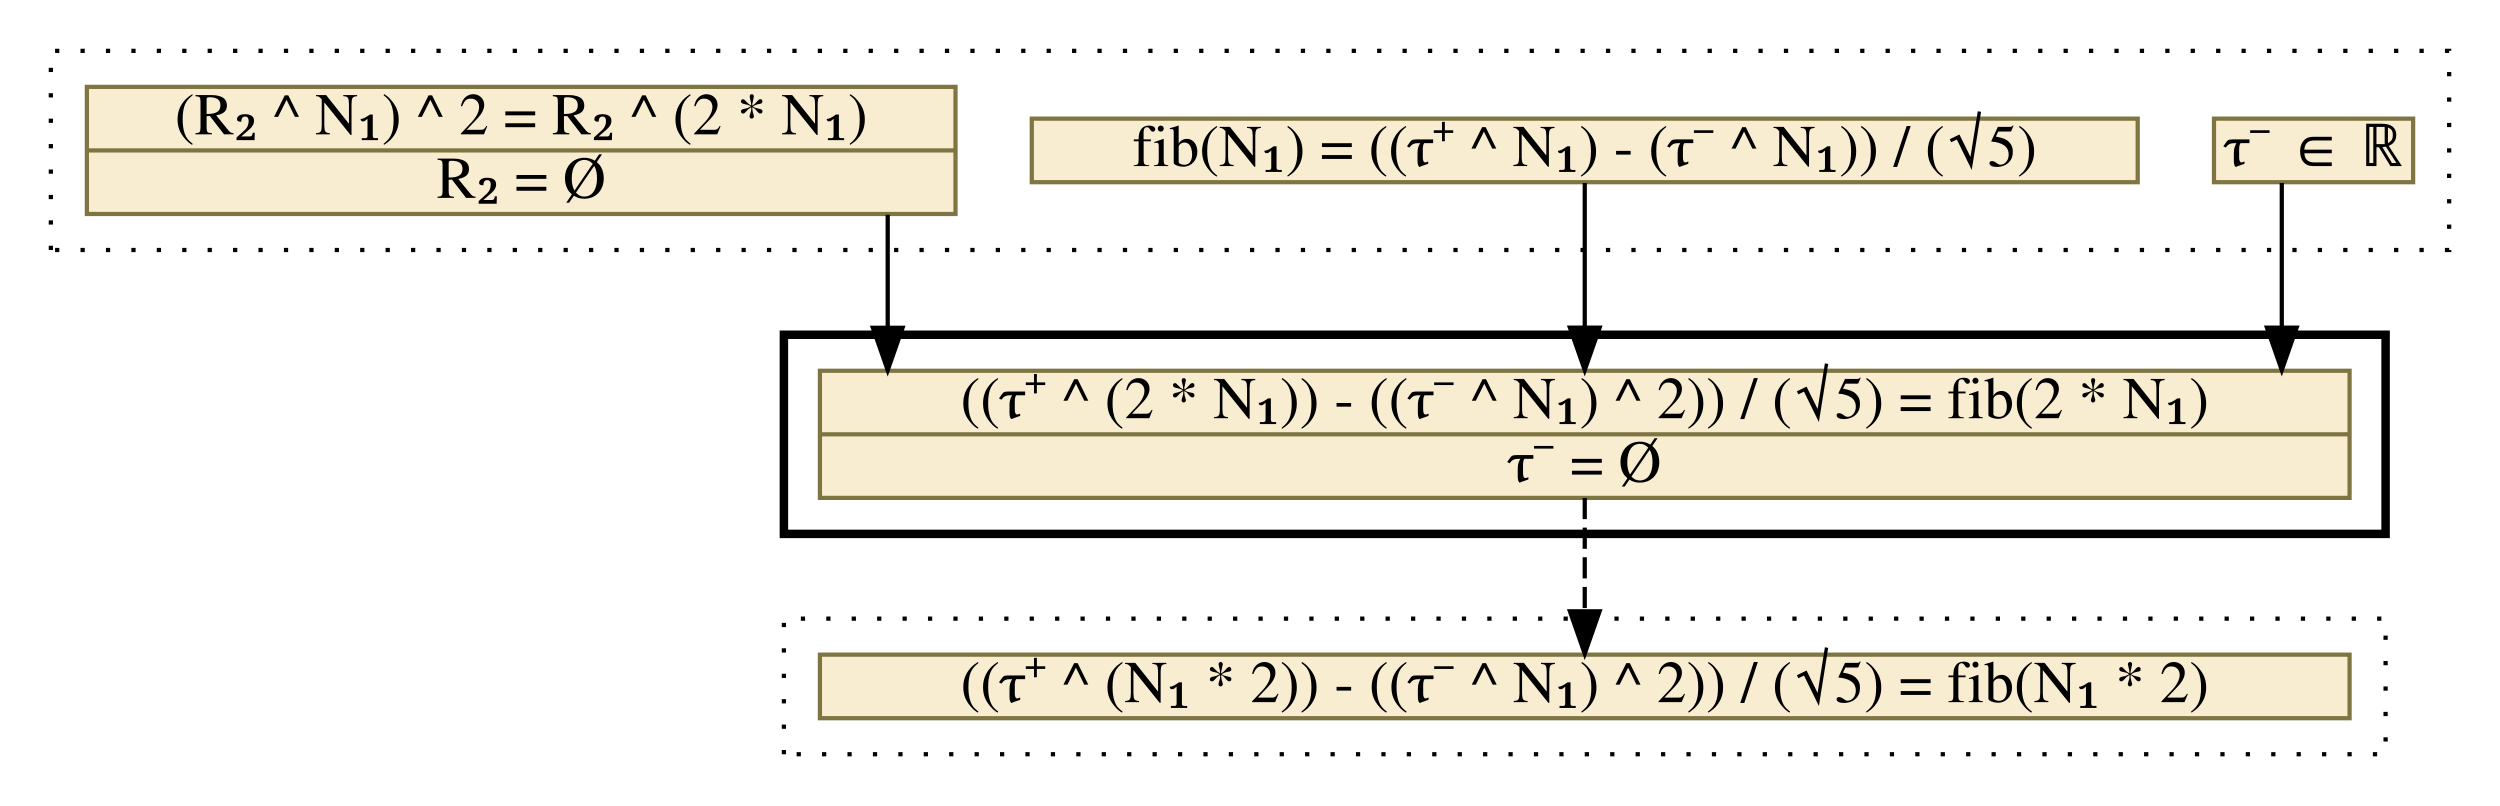
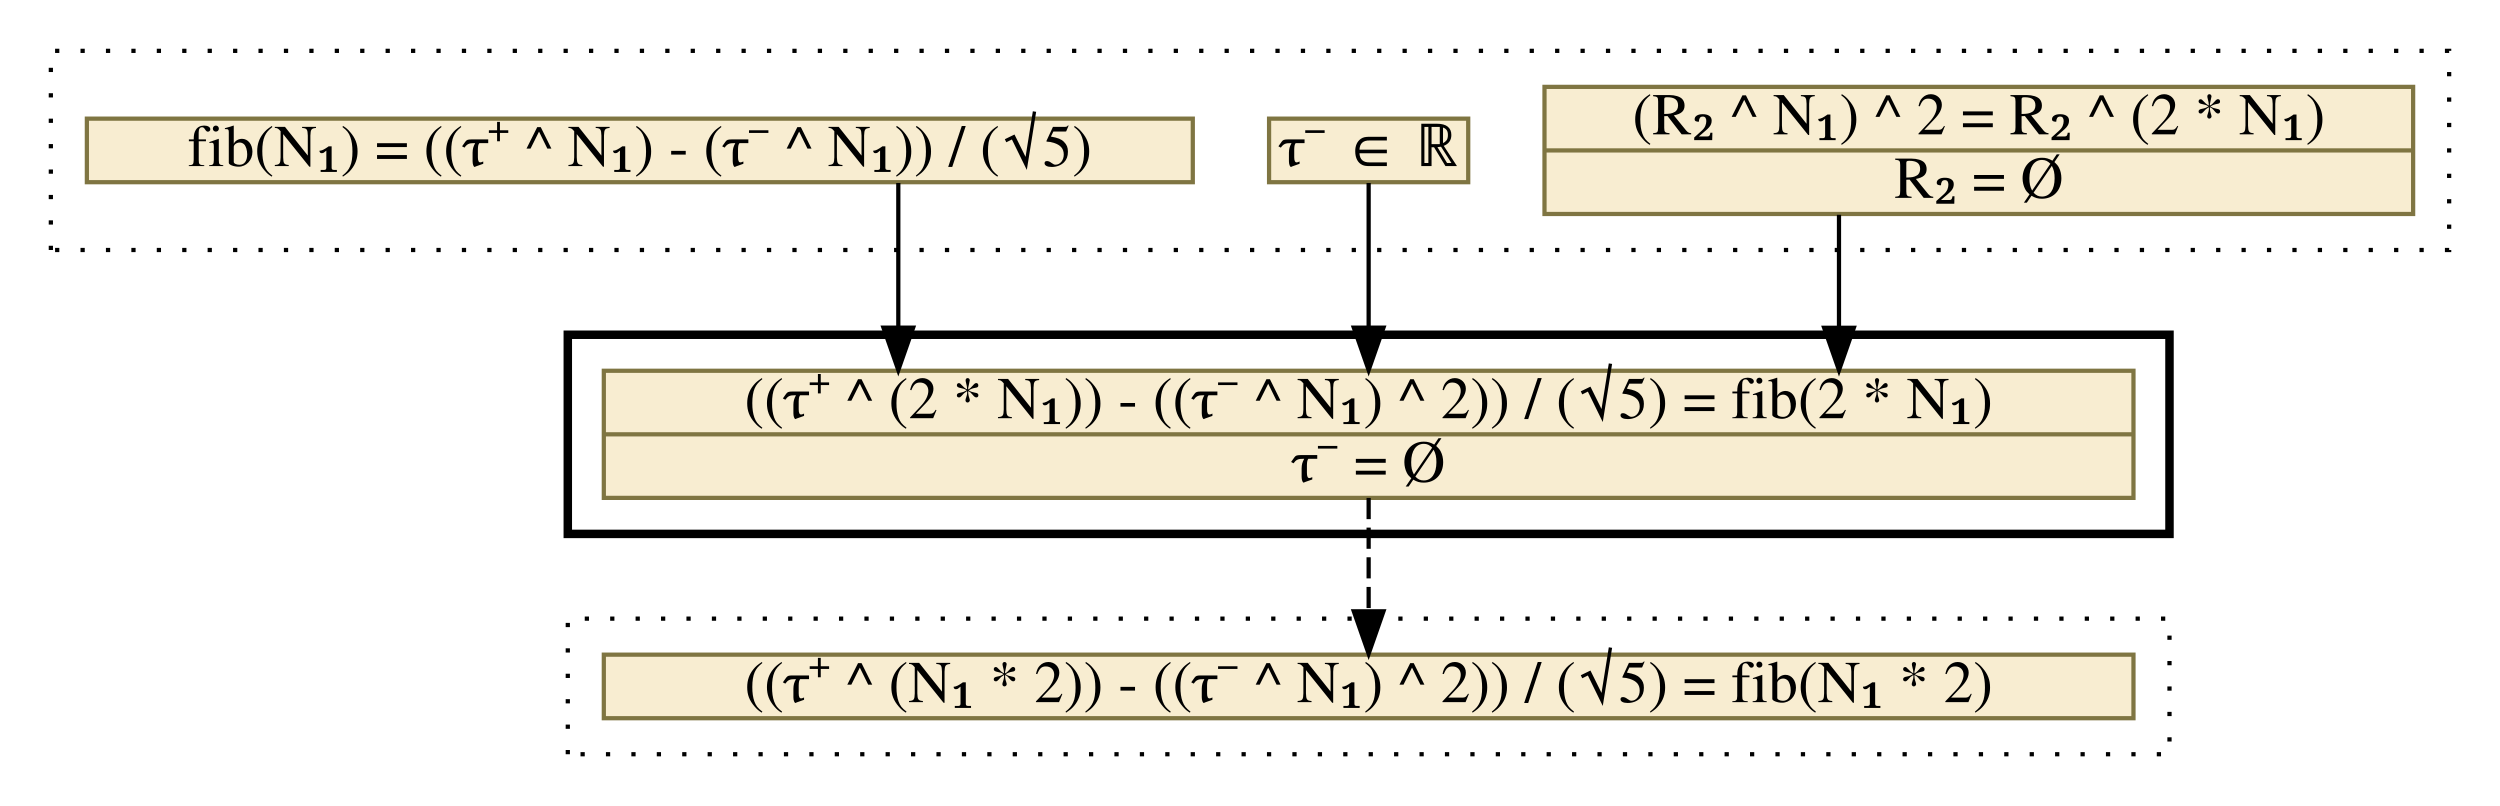
<svg xmlns="http://www.w3.org/2000/svg" xmlns:xlink="http://www.w3.org/1999/xlink" width="590pt" height="190pt" viewBox="0.00 0.00 590.00 190.00">
  <g id="graph0" class="graph" transform="scale(1 1) rotate(0) translate(4 186)">
    <g id="clust1" class="cluster">
      <polygon fill="transparent" stroke="black" stroke-dasharray="1,5" points="8,-127 8,-174 574,-174 574,-127 8,-127" />
    </g>
    <g id="clust2" class="cluster">
-       <polygon fill="transparent" stroke="black" stroke-width="2" points="181,-60 181,-107 559,-107 559,-60 181,-60" />
+       <polygon fill="transparent" stroke="black" stroke-width="2" points="130,-60 130,-107 508,-107 508,-60 130,-60" />
    </g>
    <g id="clust3" class="cluster">
-       <polygon fill="transparent" stroke="black" stroke-dasharray="1,5" points="181,-8 181,-40 559,-40 559,-8 181,-8" />
+       <polygon fill="transparent" stroke="black" stroke-dasharray="1,5" points="130,-8 130,-40 508,-40 508,-8 130,-8" />
    </g>
    <g id="node1" class="node">
      <g id="a_node1">
-         <a xlink:href="c_0_54.html" xlink:title="{τ⁻ ∈ ℝ}" target="_vizar">
-           <polygon fill="#f8edd1" stroke="#7f7542" points="518.5,-143 518.5,-158 565.5,-158 565.5,-143 518.5,-143" />
-           <text text-anchor="middle" x="542" y="-146.8" font-family="Times,serif" font-size="14.00">τ⁻ ∈ ℝ</text>
+         <a xlink:href="c_0_53.html" xlink:title="{(R₂ ^ N₁) ^ 2 = R₂ ^ (2 * N₁)|R₂ = Ø}" target="_vizar">
+           <polygon fill="#f8edd1" stroke="#7f7542" points="360.5,-135.5 360.5,-165.5 565.5,-165.5 565.5,-135.5 360.5,-135.5" />
+           <text text-anchor="middle" x="463" y="-154.3" font-family="Times,serif" font-size="14.00">(R₂ ^ N₁) ^ 2 = R₂ ^ (2 * N₁)</text>
+           <polyline fill="none" stroke="#7f7542" points="360.5,-150.5 565.5,-150.5 " />
+           <text text-anchor="middle" x="463" y="-139.3" font-family="Times,serif" font-size="14.00">R₂ = Ø</text>
        </a>
      </g>
    </g>
    <g id="node4" class="node">
      <g id="a_node4">
        <a xlink:href="c_0_62.html" xlink:title="{((τ⁺ ^ (2 * N₁)) - ((τ⁻ ^ N₁) ^ 2)) / (√5) = fib(2 * N₁)|τ⁻ = Ø}" target="_vizar">
-           <polygon fill="#f8edd1" stroke="#7f7542" points="189.5,-68.5 189.5,-98.5 550.5,-98.5 550.5,-68.5 189.5,-68.5" />
-           <text text-anchor="middle" x="370" y="-87.3" font-family="Times,serif" font-size="14.00">((τ⁺ ^ (2 * N₁)) - ((τ⁻ ^ N₁) ^ 2)) / (√5) = fib(2 * N₁)</text>
-           <polyline fill="none" stroke="#7f7542" points="189.5,-83.5 550.5,-83.5 " />
-           <text text-anchor="middle" x="370" y="-72.3" font-family="Times,serif" font-size="14.00">τ⁻ = Ø</text>
+           <polygon fill="#f8edd1" stroke="#7f7542" points="138.5,-68.5 138.5,-98.5 499.5,-98.5 499.5,-68.5 138.5,-68.5" />
+           <text text-anchor="middle" x="319" y="-87.3" font-family="Times,serif" font-size="14.00">((τ⁺ ^ (2 * N₁)) - ((τ⁻ ^ N₁) ^ 2)) / (√5) = fib(2 * N₁)</text>
+           <polyline fill="none" stroke="#7f7542" points="138.5,-83.5 499.5,-83.5 " />
+           <text text-anchor="middle" x="319" y="-72.3" font-family="Times,serif" font-size="14.00">τ⁻ = Ø</text>
        </a>
      </g>
    </g>
    <g id="edge1" class="edge">
-       <path fill="none" stroke="black" d="M534.5,-142.81C534.5,-142.81 534.5,-108.67 534.5,-108.67" />
-       <polygon fill="black" stroke="black" points="538,-108.67 534.5,-98.67 531,-108.67 538,-108.67" />
+       <path fill="none" stroke="black" d="M430,-135.3C430,-135.3 430,-108.64 430,-108.64" />
+       <polygon fill="black" stroke="black" points="433.5,-108.64 430,-98.64 426.5,-108.64 433.5,-108.64" />
    </g>
    <g id="node2" class="node">
      <g id="a_node2">
-         <a xlink:href="c_0_52.html" xlink:title="{fib(N₁) = ((τ⁺ ^ N₁) - (τ⁻ ^ N₁)) / (√5)}" target="_vizar">
-           <polygon fill="#f8edd1" stroke="#7f7542" points="239.5,-143 239.5,-158 500.5,-158 500.5,-143 239.5,-143" />
-           <text text-anchor="middle" x="370" y="-146.8" font-family="Times,serif" font-size="14.00">fib(N₁) = ((τ⁺ ^ N₁) - (τ⁻ ^ N₁)) / (√5)</text>
+         <a xlink:href="c_0_54.html" xlink:title="{τ⁻ ∈ ℝ}" target="_vizar">
+           <polygon fill="#f8edd1" stroke="#7f7542" points="295.5,-143 295.5,-158 342.5,-158 342.5,-143 295.5,-143" />
+           <text text-anchor="middle" x="319" y="-146.8" font-family="Times,serif" font-size="14.00">τ⁻ ∈ ℝ</text>
        </a>
      </g>
    </g>
    <g id="edge2" class="edge">
-       <path fill="none" stroke="black" d="M370,-142.81C370,-142.81 370,-108.67 370,-108.67" />
-       <polygon fill="black" stroke="black" points="373.5,-108.67 370,-98.67 366.5,-108.67 373.5,-108.67" />
+       <path fill="none" stroke="black" d="M319,-142.81C319,-142.81 319,-108.67 319,-108.67" />
+       <polygon fill="black" stroke="black" points="322.5,-108.67 319,-98.67 315.5,-108.67 322.5,-108.67" />
    </g>
    <g id="node3" class="node">
      <g id="a_node3">
-         <a xlink:href="c_0_53.html" xlink:title="{(R₂ ^ N₁) ^ 2 = R₂ ^ (2 * N₁)|R₂ = Ø}" target="_vizar">
-           <polygon fill="#f8edd1" stroke="#7f7542" points="16.5,-135.5 16.5,-165.5 221.5,-165.5 221.5,-135.5 16.5,-135.5" />
-           <text text-anchor="middle" x="119" y="-154.3" font-family="Times,serif" font-size="14.00">(R₂ ^ N₁) ^ 2 = R₂ ^ (2 * N₁)</text>
-           <polyline fill="none" stroke="#7f7542" points="16.5,-150.5 221.5,-150.5 " />
-           <text text-anchor="middle" x="119" y="-139.3" font-family="Times,serif" font-size="14.00">R₂ = Ø</text>
+         <a xlink:href="c_0_52.html" xlink:title="{fib(N₁) = ((τ⁺ ^ N₁) - (τ⁻ ^ N₁)) / (√5)}" target="_vizar">
+           <polygon fill="#f8edd1" stroke="#7f7542" points="16.5,-143 16.5,-158 277.5,-158 277.5,-143 16.5,-143" />
+           <text text-anchor="middle" x="147" y="-146.8" font-family="Times,serif" font-size="14.00">fib(N₁) = ((τ⁺ ^ N₁) - (τ⁻ ^ N₁)) / (√5)</text>
        </a>
      </g>
    </g>
    <g id="edge3" class="edge">
-       <path fill="none" stroke="black" d="M205.5,-135.3C205.5,-135.3 205.5,-108.64 205.5,-108.64" />
-       <polygon fill="black" stroke="black" points="209,-108.64 205.5,-98.64 202,-108.64 209,-108.64" />
+       <path fill="none" stroke="black" d="M208,-142.81C208,-142.81 208,-108.67 208,-108.67" />
+       <polygon fill="black" stroke="black" points="211.5,-108.67 208,-98.67 204.5,-108.67 211.5,-108.67" />
    </g>
    <g id="node5" class="node">
      <g id="a_node5">
        <a xlink:href="c_0_70.html" xlink:title="{((τ⁺ ^ (N₁ * 2)) - ((τ⁻ ^ N₁) ^ 2)) / (√5) = fib(N₁ * 2)}" target="_vizar">
-           <polygon fill="#f8edd1" stroke="#7f7542" points="189.5,-16.5 189.5,-31.5 550.5,-31.5 550.5,-16.5 189.5,-16.5" />
-           <text text-anchor="middle" x="370" y="-20.3" font-family="Times,serif" font-size="14.00">((τ⁺ ^ (N₁ * 2)) - ((τ⁻ ^ N₁) ^ 2)) / (√5) = fib(N₁ * 2)</text>
+           <polygon fill="#f8edd1" stroke="#7f7542" points="138.5,-16.5 138.5,-31.5 499.5,-31.5 499.5,-16.5 138.5,-16.5" />
+           <text text-anchor="middle" x="319" y="-20.3" font-family="Times,serif" font-size="14.00">((τ⁺ ^ (N₁ * 2)) - ((τ⁻ ^ N₁) ^ 2)) / (√5) = fib(N₁ * 2)</text>
        </a>
      </g>
    </g>
    <g id="edge4" class="edge">
-       <path fill="none" stroke="black" stroke-dasharray="5,2" d="M370,-68.49C370,-68.49 370,-41.73 370,-41.73" />
-       <polygon fill="black" stroke="black" points="373.5,-41.73 370,-31.73 366.5,-41.73 373.5,-41.73" />
+       <path fill="none" stroke="black" stroke-dasharray="5,2" d="M319,-68.49C319,-68.49 319,-41.73 319,-41.73" />
+       <polygon fill="black" stroke="black" points="322.5,-41.73 319,-31.73 315.5,-41.73 322.5,-41.73" />
    </g>
  </g>
</svg>
